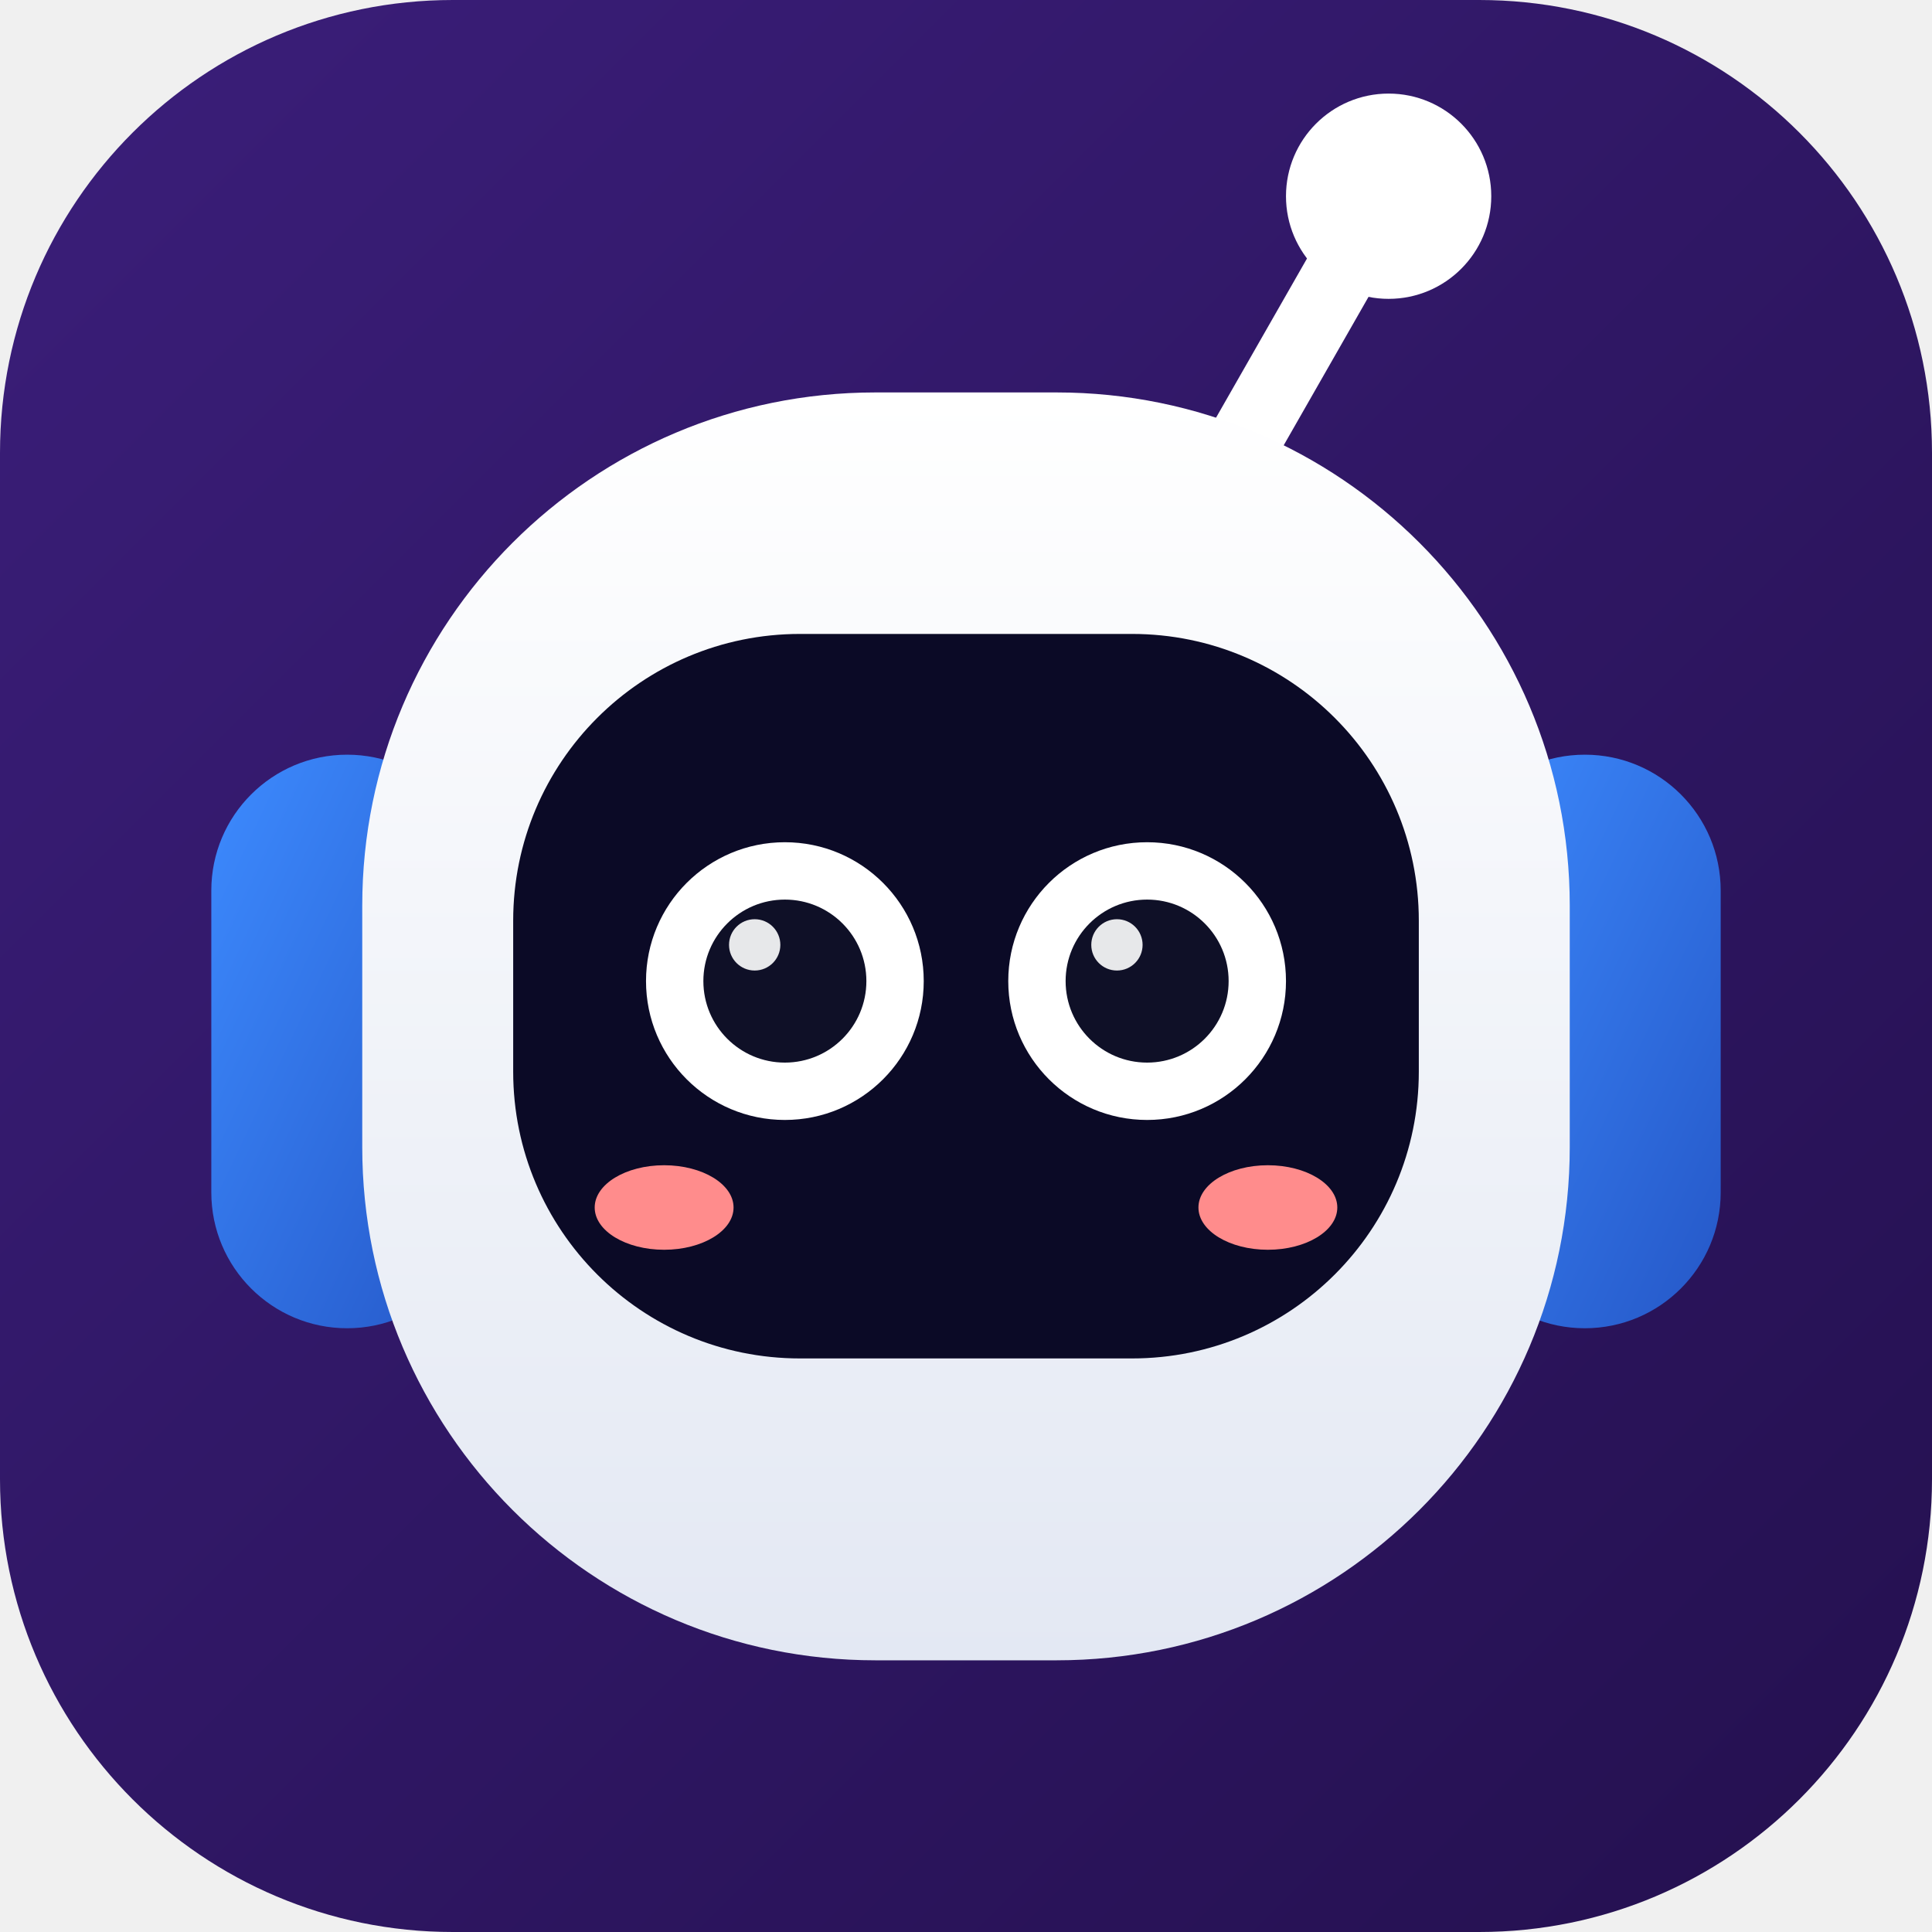
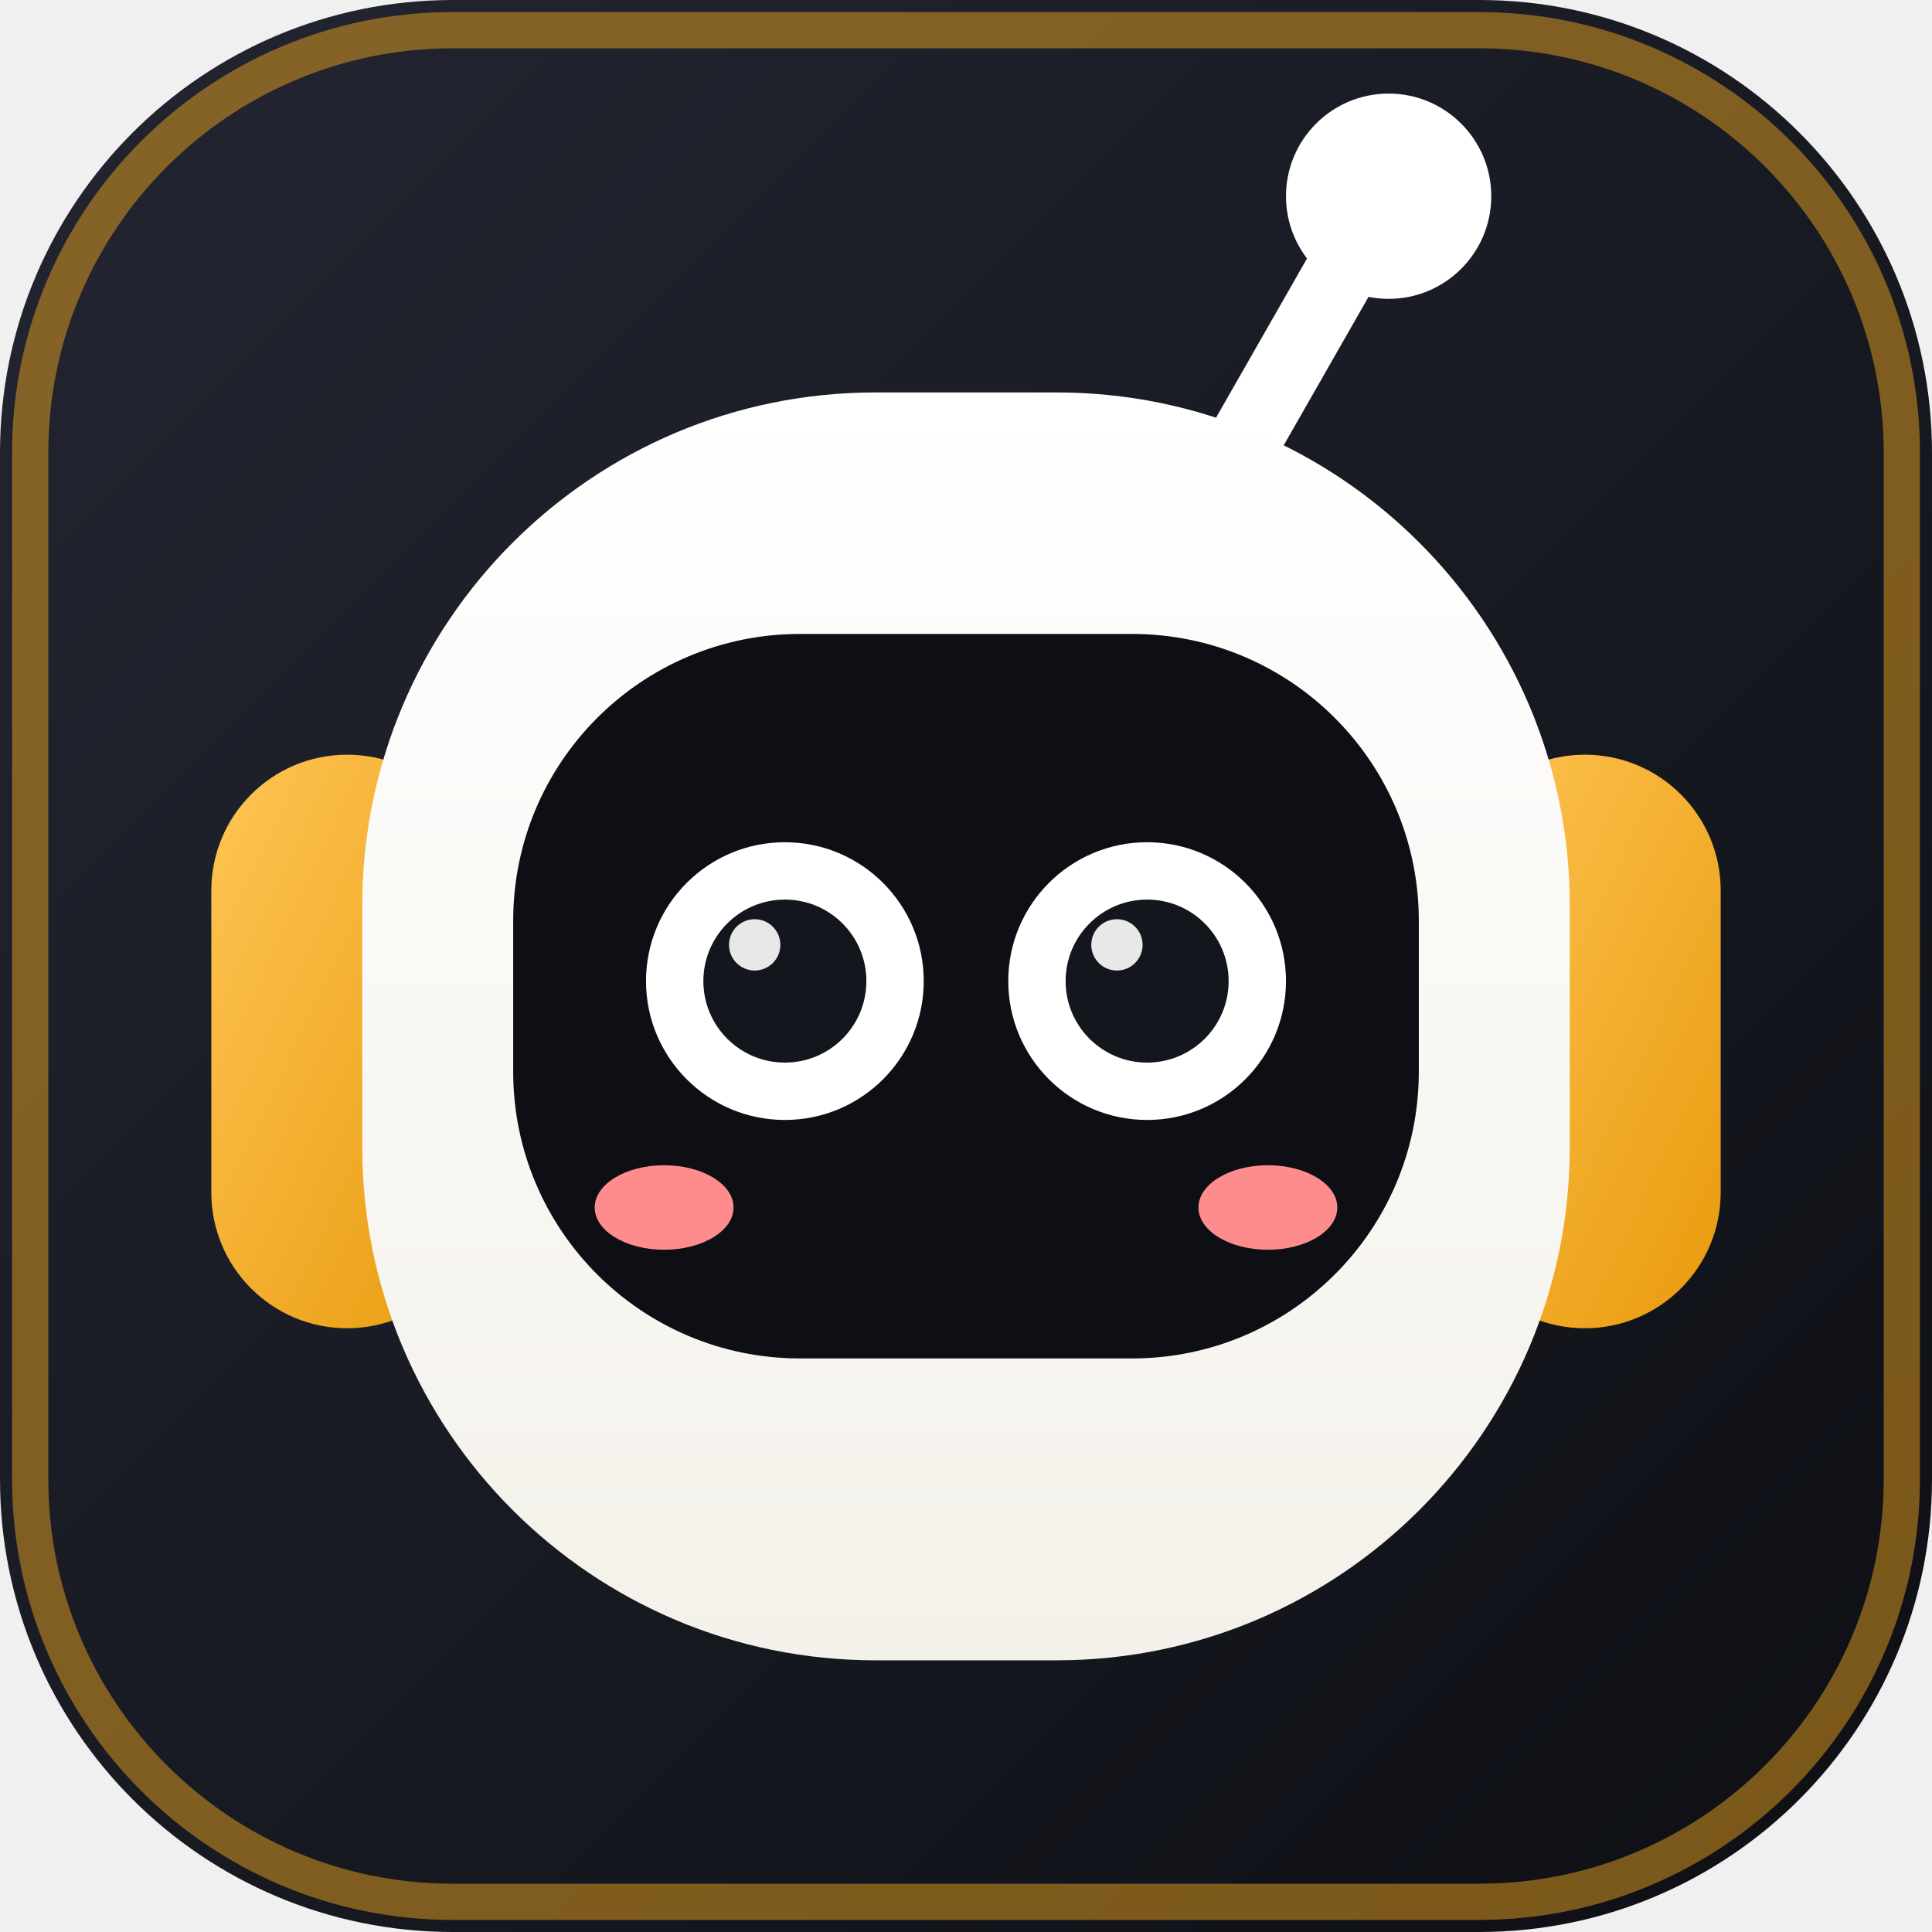
<svg xmlns="http://www.w3.org/2000/svg" viewBox="0 0 64 64" role="img" aria-label="PiCrawler">
  <defs>
    <linearGradient id="bg" x1="0" y1="0" x2="1" y2="1">
-       <stop offset="0" stop-color="#3B1E7A" />
-       <stop offset="1" stop-color="#24104F" />
+       <stop offset="0" stop-color="#232631" />
+       <stop offset="1" stop-color="#0D0F14" />
    </linearGradient>
    <linearGradient id="shell" x1="0" y1="0" x2="0" y2="1">
      <stop offset="0" stop-color="#FFFFFF" />
-       <stop offset="1" stop-color="#E3E8F3" />
+       <stop offset="1" stop-color="#F4F1EA" />
    </linearGradient>
    <linearGradient id="ear" x1="0" y1="0" x2="1" y2="1">
-       <stop offset="0" stop-color="#3D8BFF" />
-       <stop offset="1" stop-color="#2557C7" />
+       <stop offset="0" stop-color="#FFC555" />
+       <stop offset="1" stop-color="#E89A0C" />
    </linearGradient>
  </defs>
  <rect width="64" height="64" rx="15" fill="url(#bg)" />
+   <rect x="1" y="1" width="62" height="62" rx="14" fill="none" stroke="#FFB020" stroke-opacity="0.45" stroke-width="1.2" />
  <path d="M41 15 L45 8" stroke="#FFFFFF" stroke-width="2.4" stroke-linecap="round" />
  <circle cx="46" cy="6.5" r="3.4" fill="#FFFFFF" />
  <rect x="7" y="25" width="9" height="19" rx="4.5" fill="url(#ear)" />
  <rect x="48" y="25" width="9" height="19" rx="4.5" fill="url(#ear)" />
  <rect x="12" y="13" width="40" height="42" rx="17" fill="url(#shell)" />
-   <rect x="17" y="21" width="30" height="24" rx="9.5" fill="#0B0A26" />
+   <rect x="17" y="21" width="30" height="24" rx="9.5" fill="#0D0F14" />
  <circle cx="26" cy="32.5" r="4.6" fill="#FFFFFF" />
  <circle cx="38" cy="32.5" r="4.6" fill="#FFFFFF" />
-   <circle cx="26" cy="32.5" r="2.7" fill="#0F1027" />
-   <circle cx="38" cy="32.5" r="2.7" fill="#0F1027" />
+   <circle cx="26" cy="32.5" r="2.7" fill="#14161D" />
+   <circle cx="38" cy="32.5" r="2.7" fill="#14161D" />
  <circle cx="25" cy="31.3" r="0.85" fill="#FFFFFF" opacity="0.9" />
  <circle cx="37" cy="31.3" r="0.85" fill="#FFFFFF" opacity="0.9" />
  <ellipse cx="22" cy="40" rx="2.3" ry="1.4" fill="#FF8C8C" />
  <ellipse cx="42" cy="40" rx="2.3" ry="1.4" fill="#FF8C8C" />
</svg>
